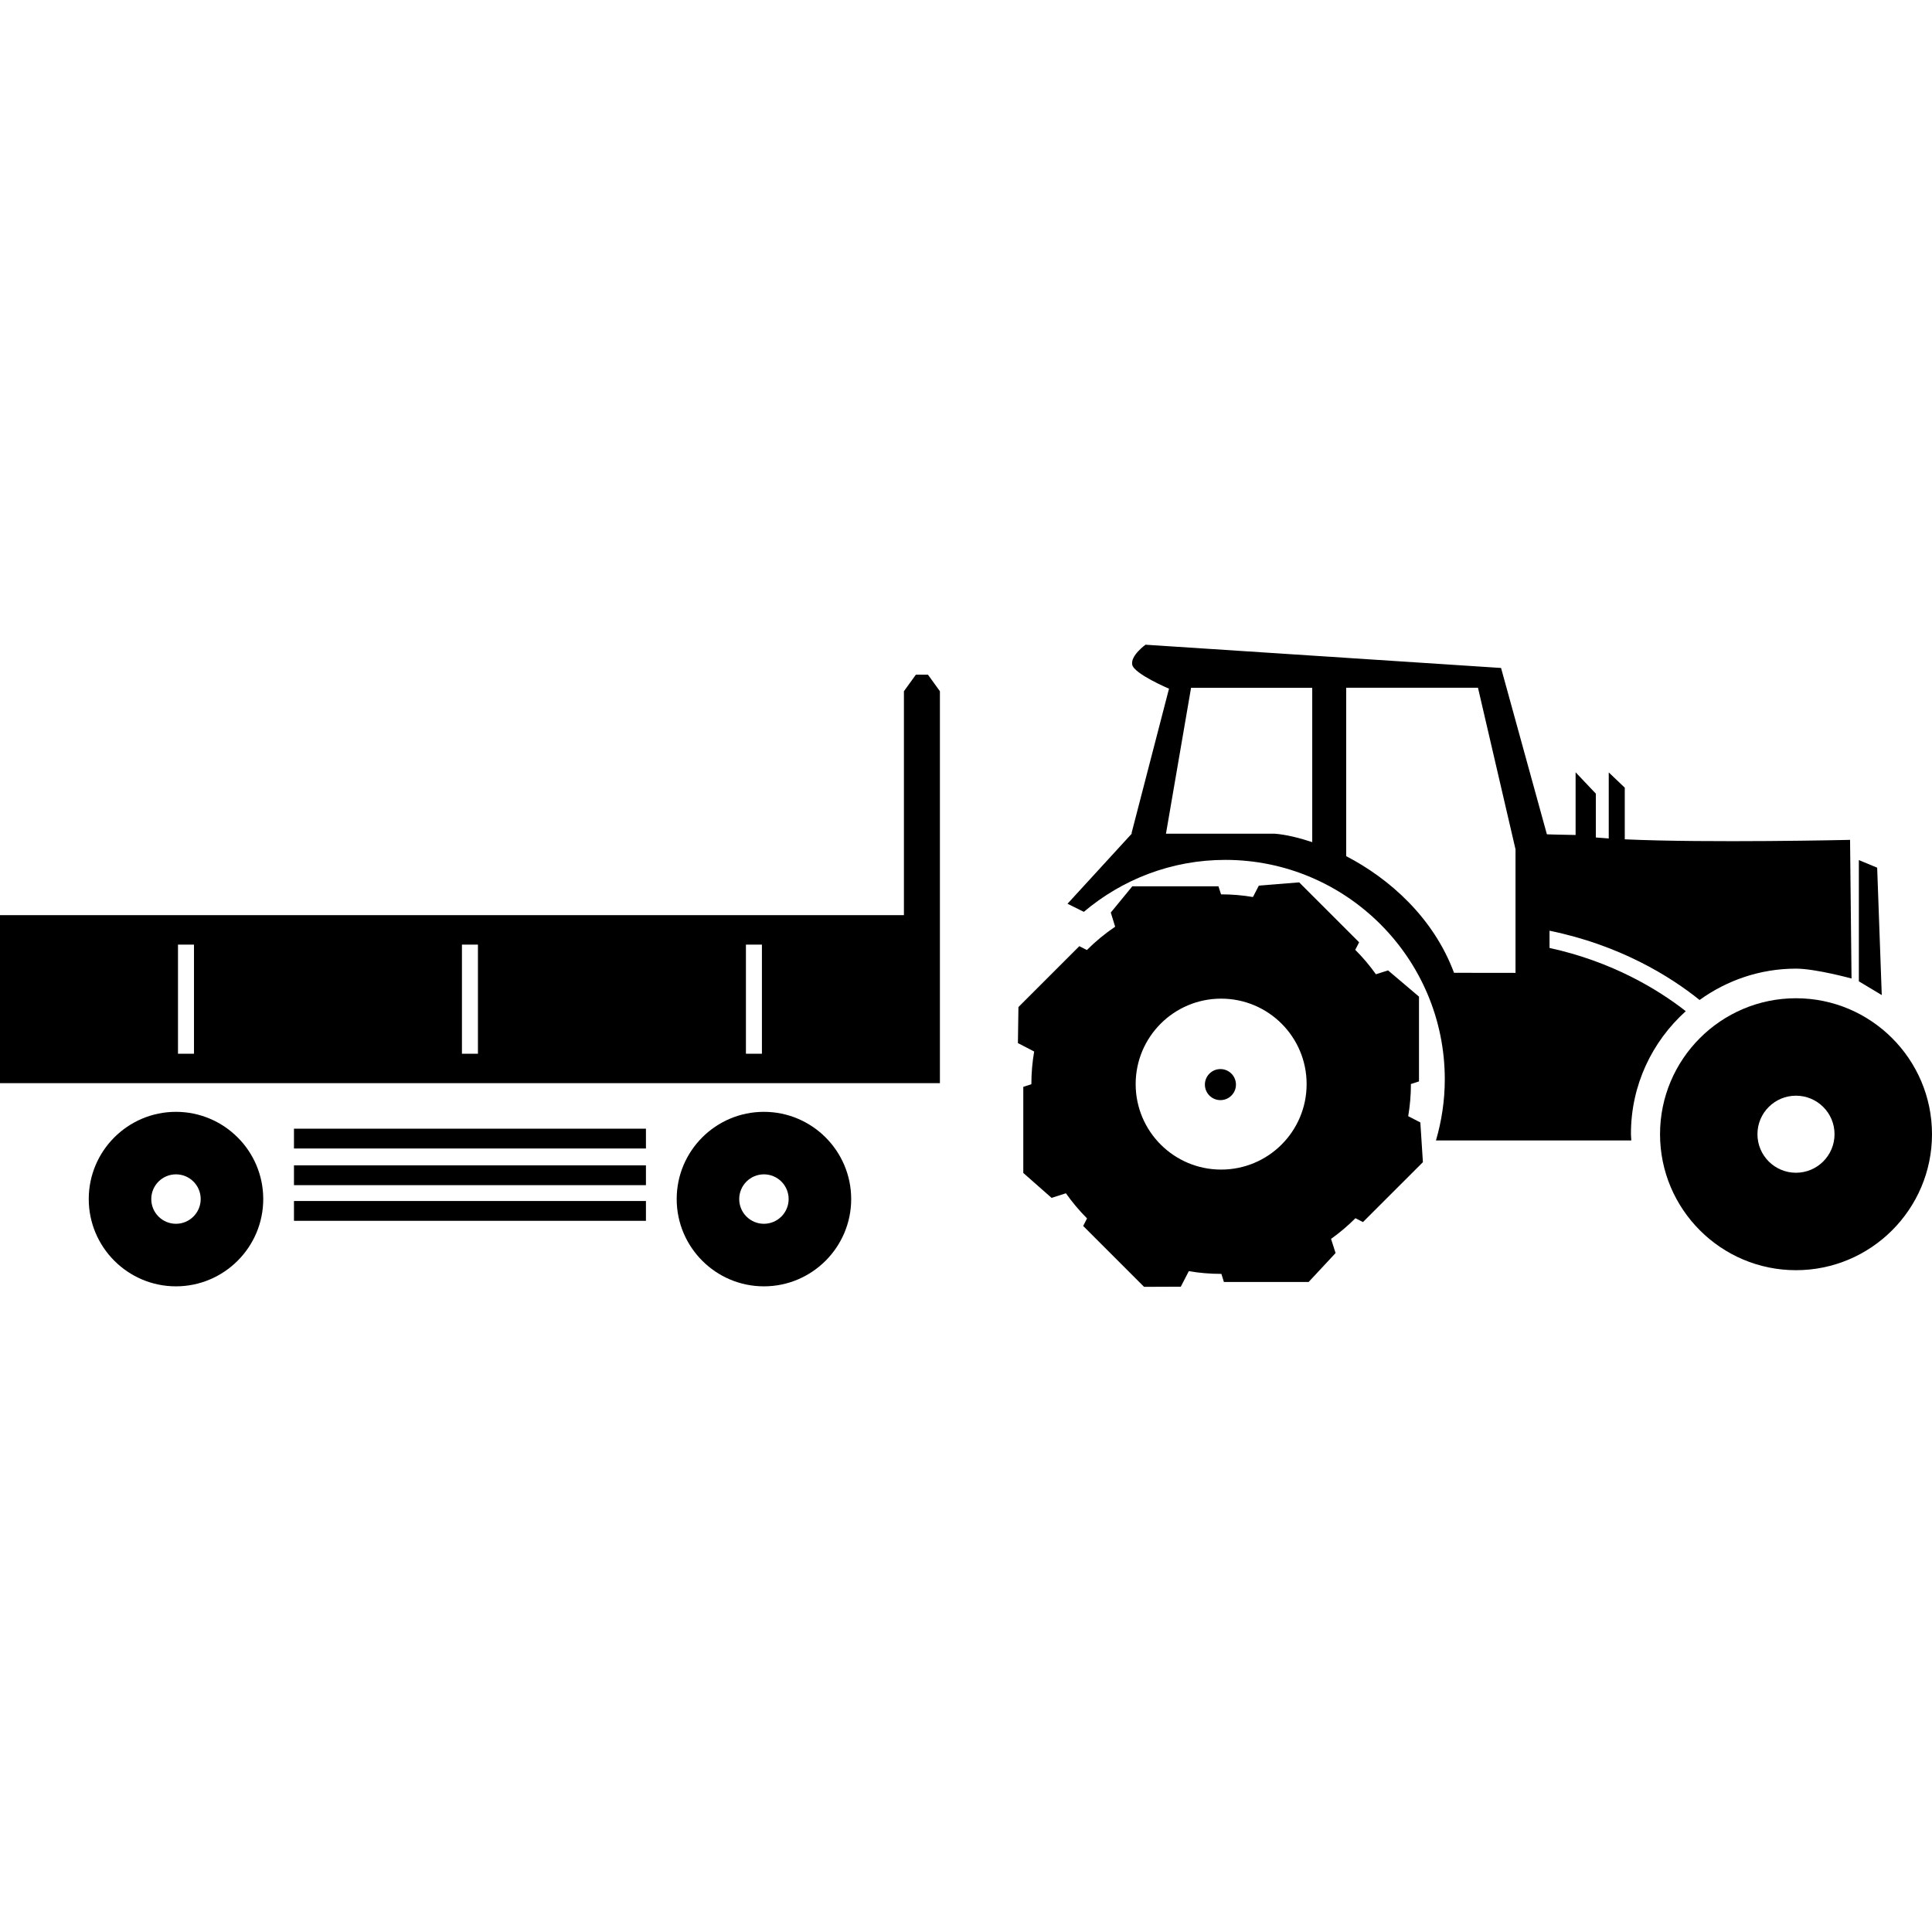
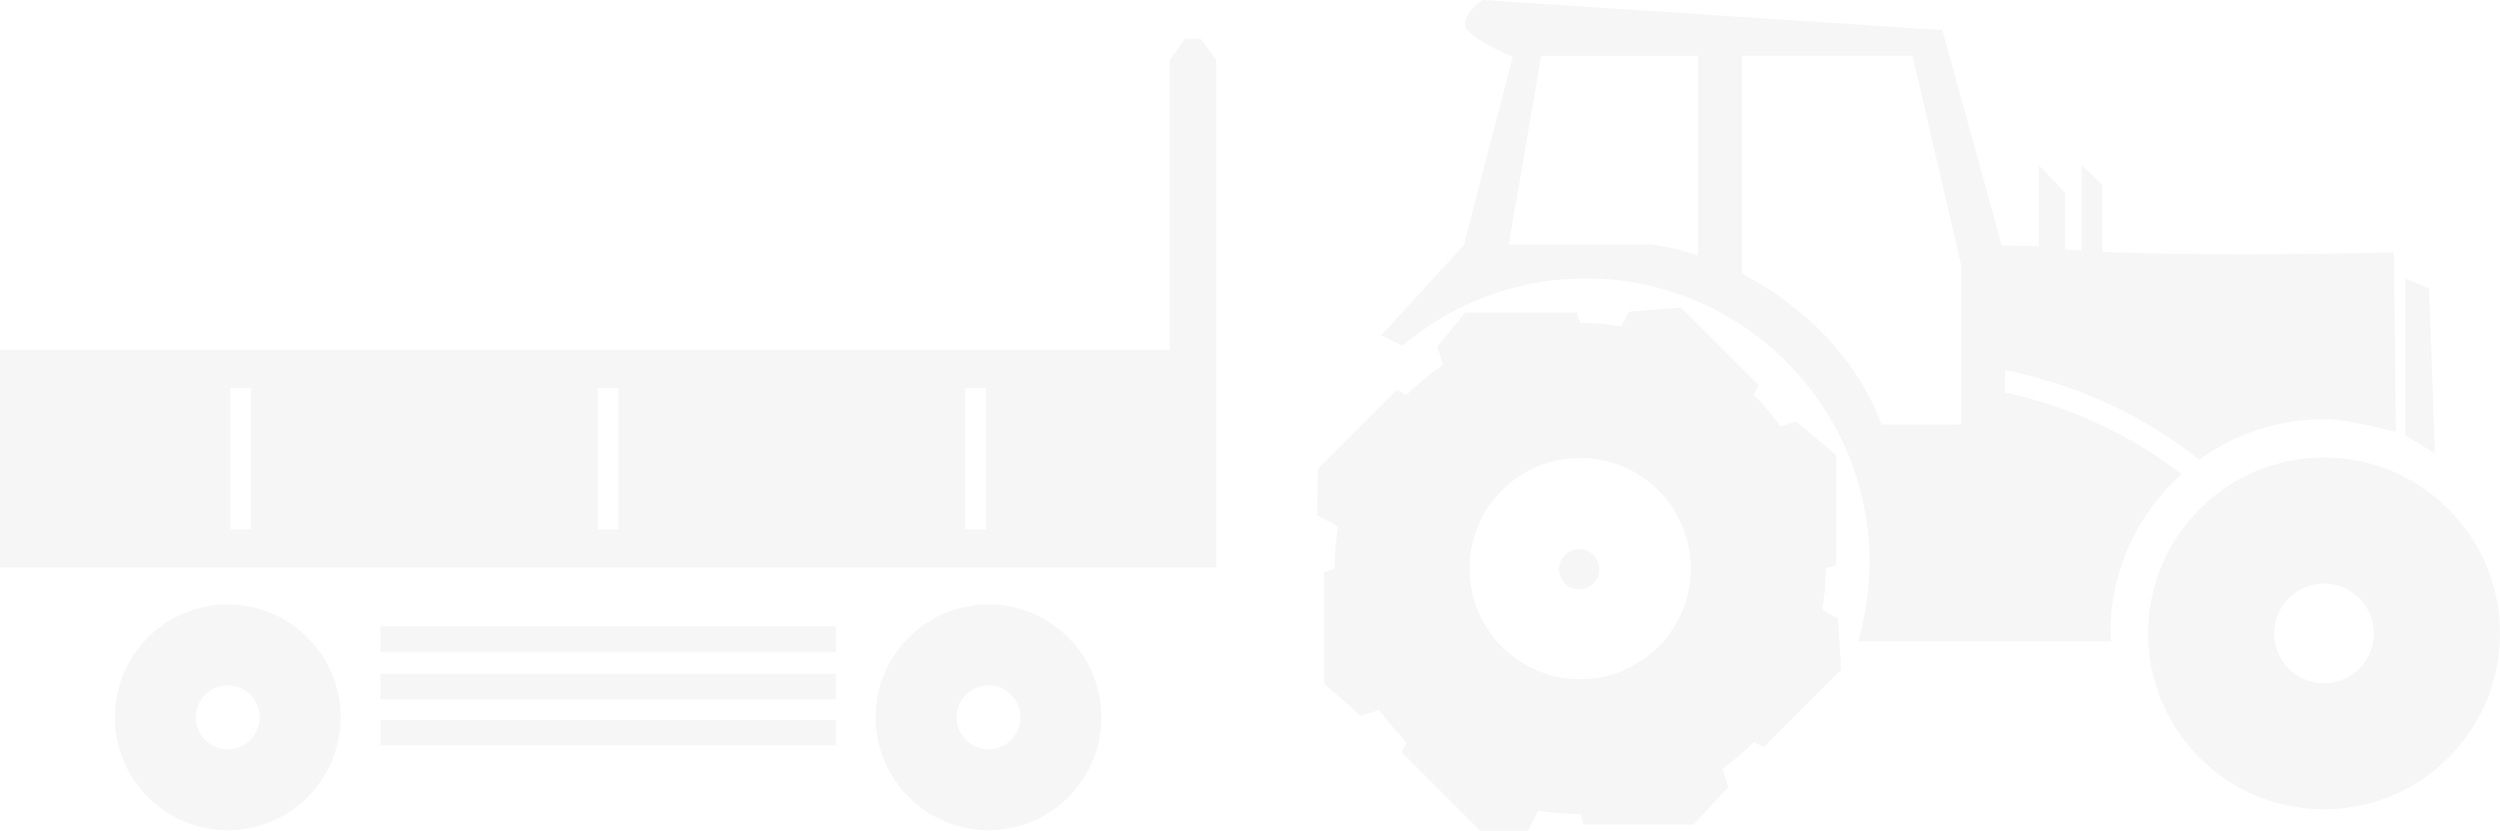
- <svg xmlns="http://www.w3.org/2000/svg" version="1.1" width="100%" height="100%" viewBox="0 0 77.524 77.506" id="icon-tractor" xml:space="preserve">
-   <defs id="defs18" />
-   <g transform="translate(-6.238,-6.247999)" id="g4">
-     <path d="m 78.304,46.304 c -3.009,0 -5.455,2.447 -5.455,5.455 0,3.01 2.445,5.457 5.455,5.457 3.009,0 5.458,-2.447 5.458,-5.457 0,-3.008 -2.45,-5.455 -5.458,-5.455 z m 0,7.002 c -0.854,0 -1.546,-0.691 -1.546,-1.547 0,-0.854 0.692,-1.545 1.546,-1.545 0.854,0 1.547,0.691 1.547,1.545 0,0.854 -0.693,1.547 -1.547,1.547 z" id="path6" />\n<path d="M 73.882,46.823 C 72.741,45.93 70.904,44.828 68.415,44.286 v -0.692 c 2.795,0.573 4.812,1.806 6.021,2.78 1.09,-0.787 2.424,-1.258 3.868,-1.258 0.784,0 2.229,0.396 2.229,0.396 l -0.059,-5.563 c 0,0 -5.692,0.131 -9.04,-0.022 v -2.073 l -0.643,-0.612 v 2.65 C 70.607,39.88 70.434,39.868 70.273,39.853 v -1.759 l -0.812,-0.857 v 2.516 c -0.76,-0.012 -1.152,-0.027 -1.152,-0.027 L 66.47,33.051 52.204,32.118 c 0,0 -0.607,0.433 -0.534,0.802 0.074,0.369 1.476,0.962 1.476,0.962 l -1.499,5.781 c -0.003,0.013 0.002,0.026 0.001,0.04 l -2.575,2.809 0.655,0.325 c 1.534,-1.297 3.515,-2.085 5.676,-2.085 4.857,0 8.808,3.951 8.808,8.806 0,0.852 -0.127,1.672 -0.354,2.451 h 7.838 c -0.003,-0.09 -0.014,-0.178 -0.014,-0.27 0,-1.953 0.853,-3.703 2.2,-4.916 z M 58.893,40.039 C 58.358,39.863 57.84,39.737 57.386,39.701 h -4.362 l 1.007,-5.855 h 4.862 v 6.193 z m 8.157,5.247 -2.467,-0.003 c -0.819,-2.2 -2.576,-3.772 -4.328,-4.681 v -6.757 h 5.289 l 1.506,6.483 v 4.958 z" id="path8" />\n<path d="m 62.744,51.036 c 0.071,-0.418 0.109,-0.848 0.109,-1.287 v -0.004 l 0.324,-0.104 v -3.402 l -1.242,-1.053 -0.487,0.155 c -0.249,-0.35 -0.526,-0.678 -0.829,-0.98 l 0.156,-0.302 -2.406,-2.405 -1.618,0.13 -0.237,0.458 c -0.415,-0.07 -0.841,-0.107 -1.275,-0.107 H 55.234 L 55.13,41.811 h -3.456 l -0.864,1.054 0.175,0.569 c -0.408,0.274 -0.788,0.589 -1.135,0.936 l -0.302,-0.156 -2.444,2.443 -0.021,1.446 0.652,0.338 c -0.073,0.426 -0.112,0.863 -0.112,1.309 v 0.004 l -0.324,0.105 v 3.455 l 1.135,1 0.575,-0.184 c 0.254,0.361 0.538,0.697 0.848,1.008 l -0.155,0.303 2.443,2.443 1.474,-0.006 0.322,-0.623 c 0.422,0.072 0.855,0.109 1.298,0.109 h 0.009 l 0.1,0.324 h 3.402 l 1.08,-1.16 -0.182,-0.568 c 0.35,-0.25 0.677,-0.527 0.979,-0.83 l 0.301,0.156 2.406,-2.404 -0.103,-1.594 -0.487,-0.252 z m -7.506,2.143 c -1.895,0 -3.43,-1.535 -3.43,-3.43 0,-1.895 1.535,-3.429 3.43,-3.429 1.895,0 3.43,1.534 3.43,3.429 0,1.895 -1.535,3.43 -3.43,3.43 z" id="path10" />
-     <circle cx="55.209" cy="49.769" r="0.623" id="circle12" />
-     <polygon points="80.827,40.76 80.827,45.625 81.746,46.176 81.562,41.065 " id="polygon14" />
+ <svg xmlns="http://www.w3.org/2000/svg" id="icon-tractor" xml:space="preserve" height="100%" width="100%" version="1.1" viewBox="0 0 77.524 25.766" fill="#F6F6F6">
+   <g id="g4" transform="translate(-6.238,-32.118)">
+     <path id="path6" d="m78.304 46.304c-3.009 0-5.455 2.447-5.455 5.455 0 3.01 2.445 5.457 5.455 5.457 3.009 0 5.458-2.447 5.458-5.457 0-3.008-2.45-5.455-5.458-5.455zm0 7.002c-0.854 0-1.546-0.691-1.546-1.547 0-0.854 0.692-1.545 1.546-1.545s1.547 0.691 1.547 1.545-0.693 1.547-1.547 1.547z" />\n<path id="path8" d="m73.882 46.823c-1.141-0.893-2.978-1.995-5.467-2.537v-0.692c2.795 0.573 4.812 1.806 6.021 2.78 1.09-0.787 2.424-1.258 3.868-1.258 0.784 0 2.229 0.396 2.229 0.396l-0.059-5.563s-5.692 0.131-9.04-0.022v-2.073l-0.643-0.612v2.65c-0.184-0.012-0.357-0.024-0.518-0.039v-1.759l-0.812-0.857v2.516c-0.76-0.012-1.152-0.027-1.152-0.027l-1.839-6.675-14.266-0.933s-0.607 0.433-0.534 0.802c0.074 0.369 1.476 0.962 1.476 0.962l-1.499 5.781c-0.003 0.013 0.002 0.026 0.001 0.04l-2.575 2.809 0.655 0.325c1.534-1.297 3.515-2.085 5.676-2.085 4.857 0 8.808 3.951 8.808 8.806 0 0.852-0.127 1.672-0.354 2.451h7.838c-0.003-0.09-0.014-0.178-0.014-0.27 0-1.953 0.853-3.703 2.2-4.916zm-14.989-6.784c-0.535-0.176-1.053-0.302-1.507-0.338h-4.362l1.007-5.855h4.862v6.193zm8.157 5.247-2.467-0.003c-0.819-2.2-2.576-3.772-4.328-4.681v-6.757h5.289l1.506 6.483v4.958z" />\n<path id="path10" d="m62.744 51.036c0.071-0.418 0.109-0.848 0.109-1.287v-0.004l0.324-0.104v-3.402l-1.242-1.053-0.487 0.155c-0.249-0.35-0.526-0.678-0.829-0.98l0.156-0.302-2.406-2.405-1.618 0.13-0.237 0.458c-0.415-0.07-0.841-0.107-1.275-0.107h-0.005l-0.104-0.324h-3.456l-0.864 1.054 0.175 0.569c-0.408 0.274-0.788 0.589-1.135 0.936l-0.302-0.156-2.444 2.443-0.021 1.446 0.652 0.338c-0.073 0.426-0.112 0.863-0.112 1.309v0.004l-0.324 0.105v3.455l1.135 1 0.575-0.184c0.254 0.361 0.538 0.697 0.848 1.008l-0.155 0.303 2.443 2.443 1.474-0.006 0.322-0.623c0.422 0.072 0.855 0.109 1.298 0.109h0.009l0.1 0.324h3.402l1.08-1.16-0.182-0.568c0.35-0.25 0.677-0.527 0.979-0.83l0.301 0.156 2.406-2.404-0.103-1.594-0.487-0.252zm-7.506 2.143c-1.895 0-3.43-1.535-3.43-3.43s1.535-3.429 3.43-3.429 3.43 1.534 3.43 3.429-1.535 3.43-3.43 3.43z" />
+     <circle id="circle12" cy="49.769" cx="55.209" r="0.623" />
+     <polygon id="polygon14" points="81.562 41.065 80.827 40.76 80.827 45.625 81.746 46.176" />
  </g>
-   <g transform="translate(-6.238,-6.247999)" id="g16">
-     <path d="m 36.891,50.862 c -1.931,0 -3.5,1.568 -3.5,3.5 0,1.93 1.569,3.502 3.5,3.502 1.931,0 3.502,-1.572 3.502,-3.502 0,-1.931 -1.572,-3.5 -3.502,-3.5 z m 0,4.492 c -0.548,0 -0.991,-0.445 -0.991,-0.992 0,-0.547 0.443,-0.992 0.991,-0.992 0.548,0 0.992,0.443 0.992,0.992 0,0.547 -0.445,0.992 -0.992,0.992 z" id="path18" />
-     <path d="m 13.299,50.862 c -1.931,0 -3.5,1.568 -3.5,3.5 0,1.93 1.569,3.502 3.5,3.502 1.93,0 3.502,-1.572 3.502,-3.502 0,-1.931 -1.572,-3.5 -3.502,-3.5 z m 0,4.492 c -0.548,0 -0.991,-0.445 -0.991,-0.992 0,-0.547 0.443,-0.992 0.991,-0.992 0.548,0 0.992,0.443 0.992,0.992 0,0.547 -0.444,0.992 -0.992,0.992 z" id="path20" />
-     <rect width="14.123" height="0.795" x="18.034" y="54.44" id="rect22" />
-     <rect width="14.123" height="0.795" x="18.034" y="53.009" id="rect24" />
-     <rect width="14.123" height="0.795" x="18.034" y="51.538" id="rect26" />
-     <path d="M 43.472,33.319 H 42.99 l -0.481,0.665 V 42.97 H 6.238 v 6.741 H 43.953 V 33.984 L 43.472,33.319 z M 14.021,48.53 H 13.38 v -4.379 h 0.642 v 4.379 z m 11.395,0 h -0.642 v -4.379 h 0.642 v 4.379 z m 11.395,0 h -0.642 v -4.379 h 0.642 v 4.379 z" id="path28" />
+   <g id="g16" transform="translate(-6.238,-32.118)">
+     <path id="path18" d="m36.891 50.862c-1.931 0-3.5 1.568-3.5 3.5 0 1.93 1.569 3.502 3.5 3.502s3.502-1.572 3.502-3.502c0-1.931-1.572-3.5-3.502-3.5zm0 4.492c-0.548 0-0.991-0.445-0.991-0.992s0.443-0.992 0.991-0.992 0.992 0.443 0.992 0.992c0 0.547-0.445 0.992-0.992 0.992z" />
+     <path id="path20" d="m13.299 50.862c-1.931 0-3.5 1.568-3.5 3.5 0 1.93 1.569 3.502 3.5 3.502 1.93 0 3.502-1.572 3.502-3.502 0-1.931-1.572-3.5-3.502-3.5zm0 4.492c-0.548 0-0.991-0.445-0.991-0.992s0.443-0.992 0.991-0.992 0.992 0.443 0.992 0.992c0 0.547-0.444 0.992-0.992 0.992z" />
+     <rect id="rect22" y="54.44" width="14.123" x="18.034" height="0.795" />
+     <rect id="rect24" y="53.009" width="14.123" x="18.034" height="0.795" />
+     <rect id="rect26" y="51.538" width="14.123" x="18.034" height="0.795" />
+     <path id="path28" d="m43.472 33.319h-0.482l-0.481 0.665v8.986h-36.271v6.741h37.715v-15.727l-0.481-0.665zm-29.451 15.211h-0.641v-4.379h0.642v4.379zm11.395 0h-0.642v-4.379h0.642v4.379zm11.395 0h-0.642v-4.379h0.642v4.379z" />
  </g>
</svg>
